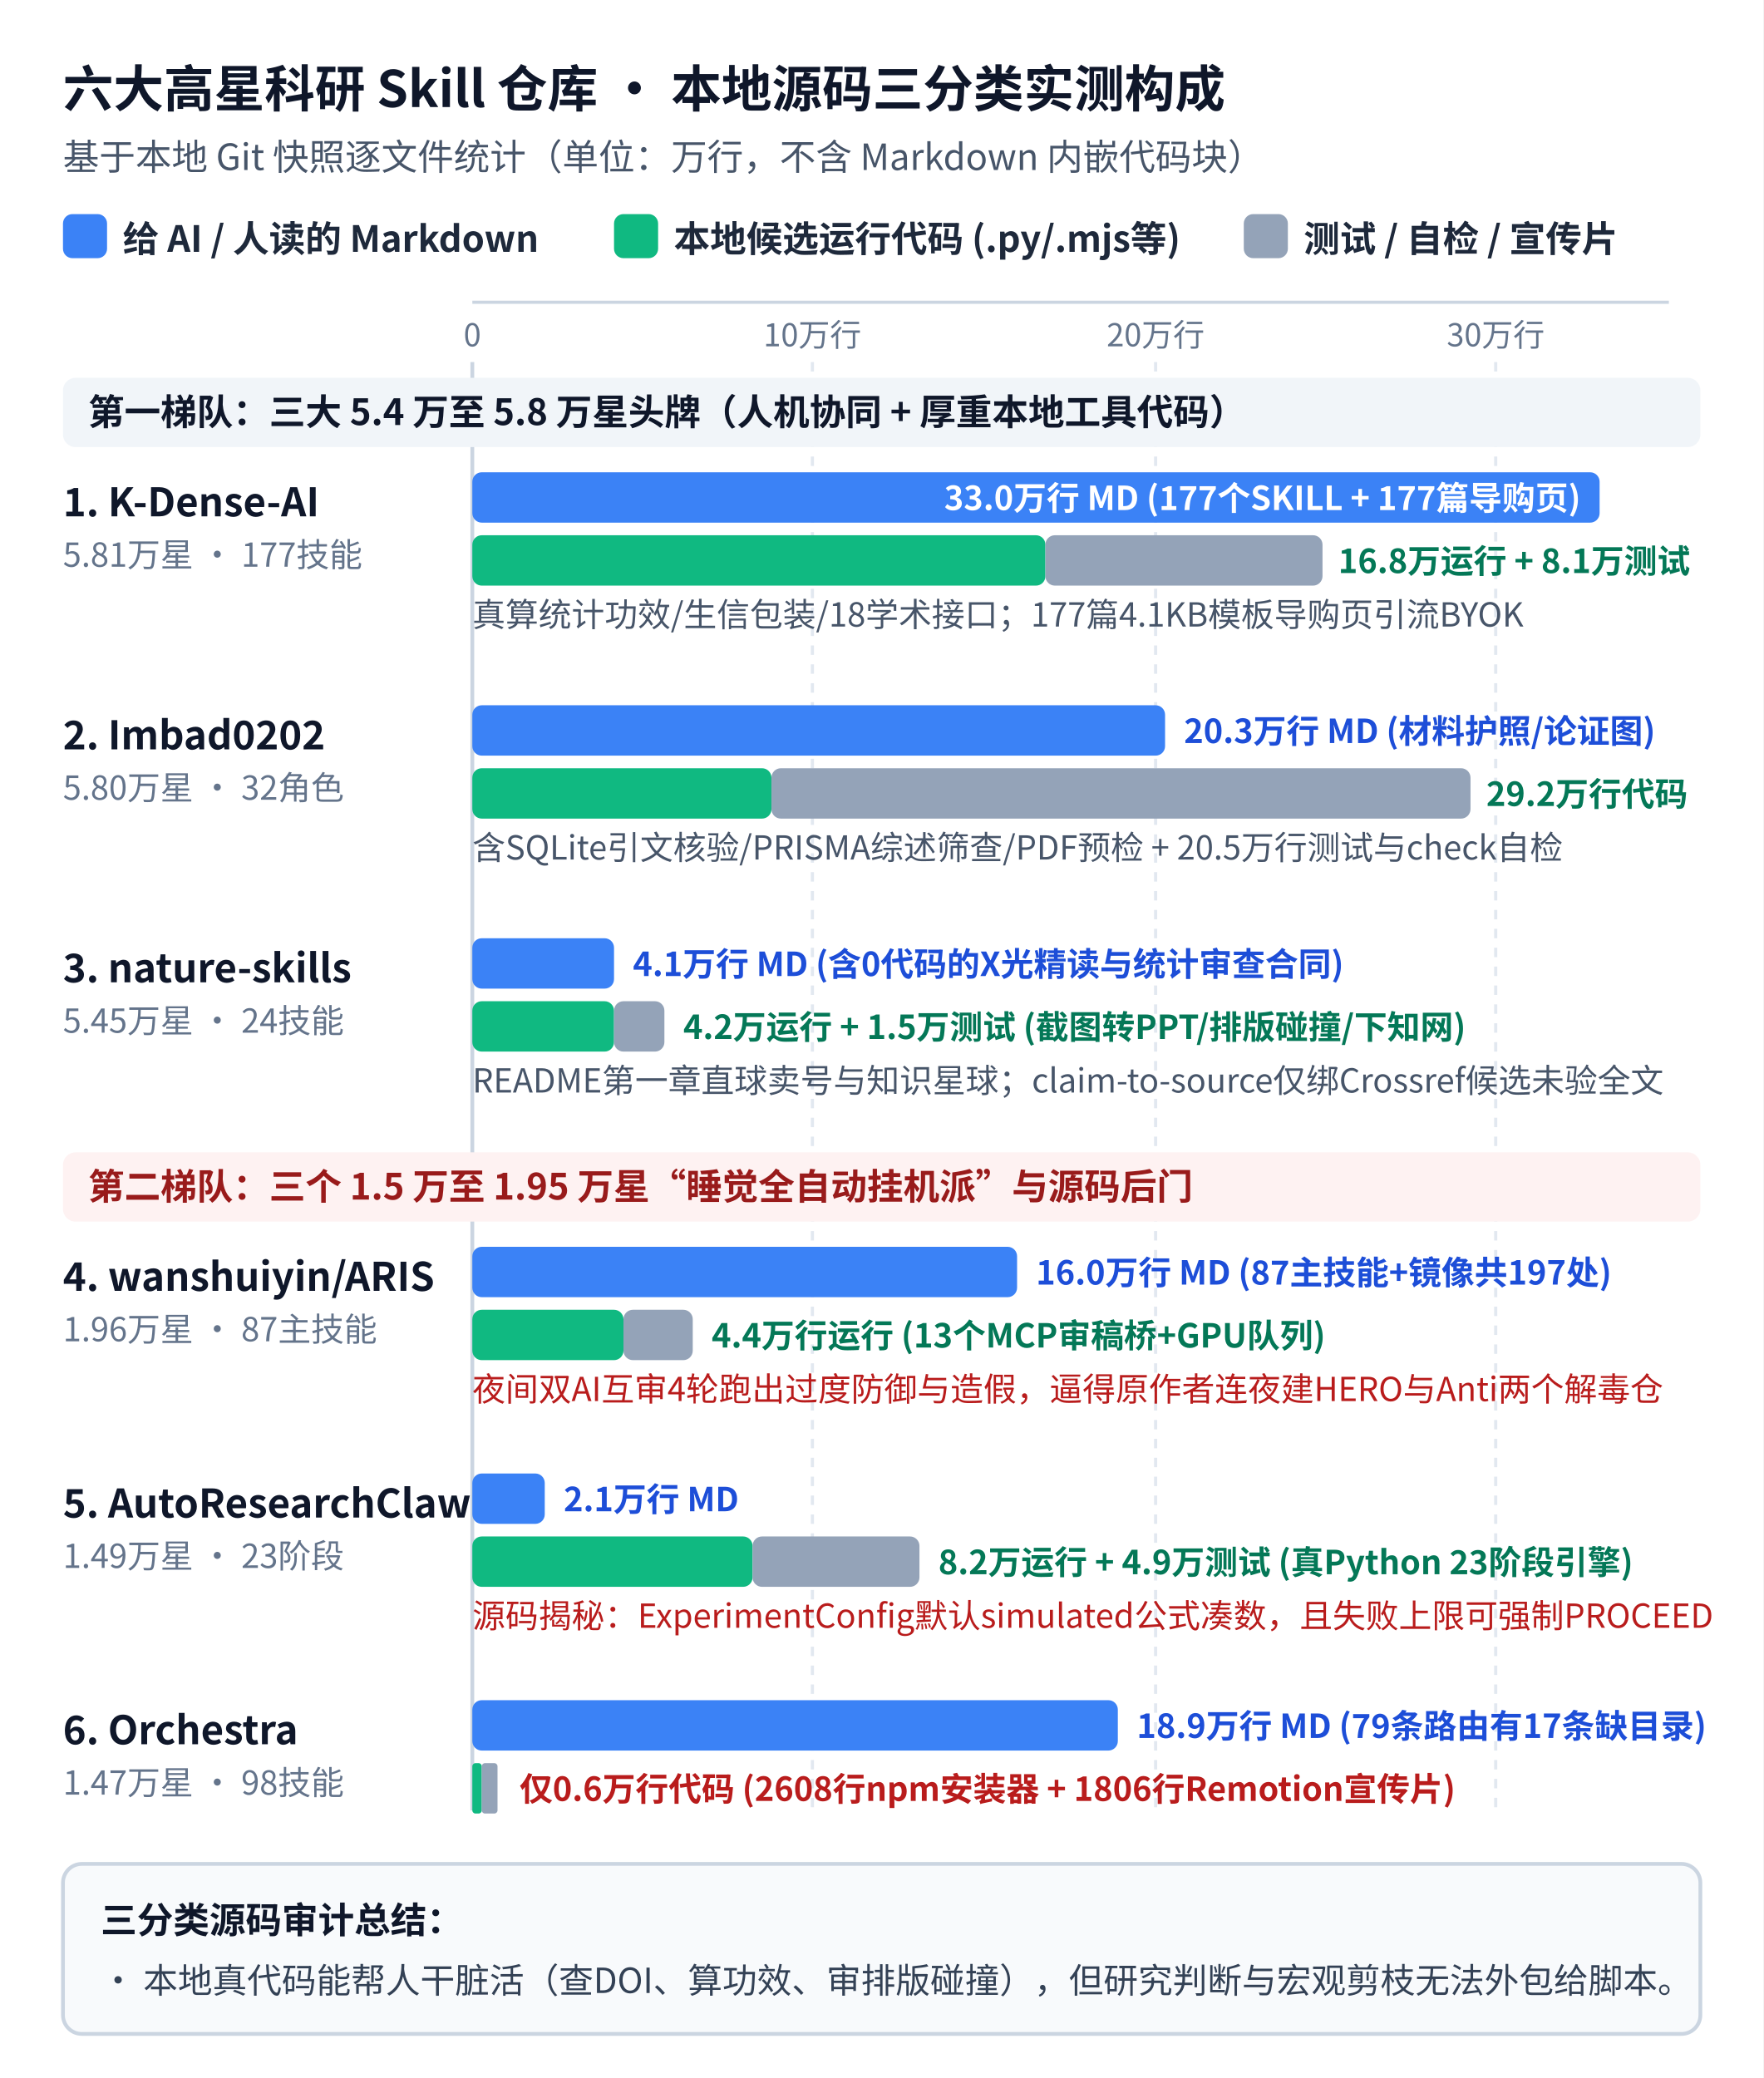
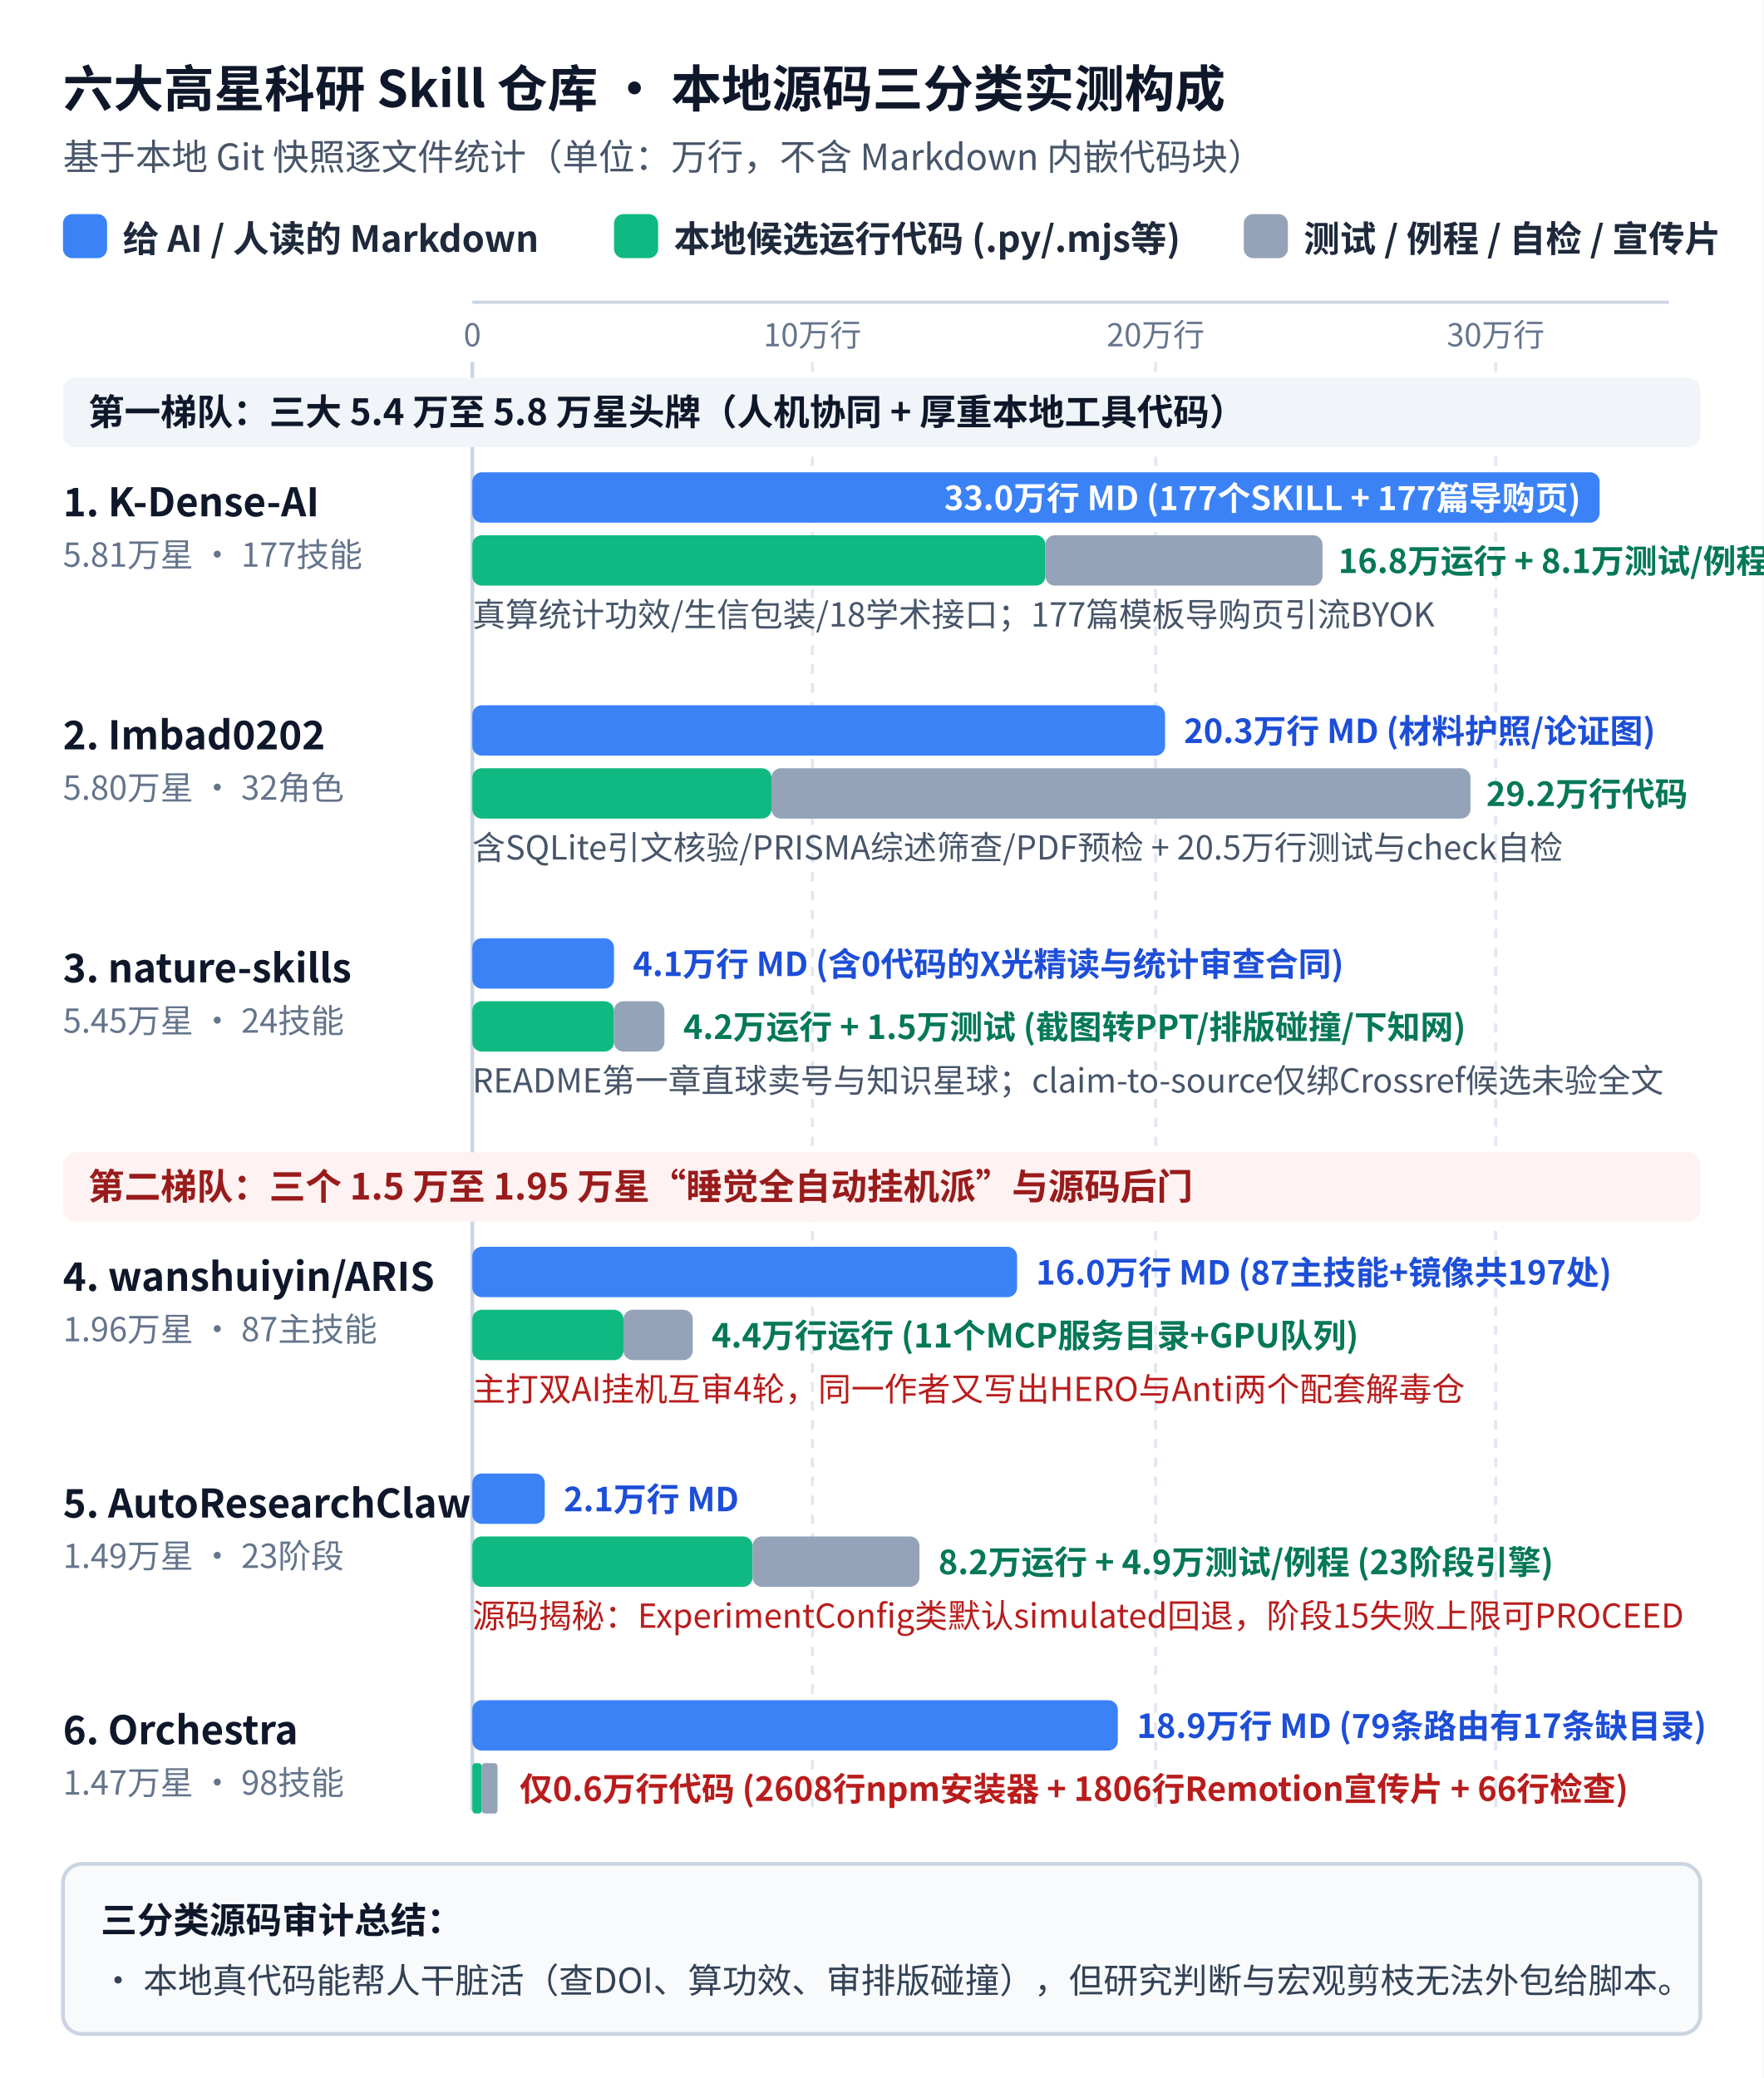
<svg xmlns="http://www.w3.org/2000/svg" viewBox="0 0 560 660" width="560" height="660" font-family="'WenQuanYi Micro Hei', 'Noto Sans CJK SC', 'Microsoft YaHei', sans-serif">
  <rect width="560" height="660" fill="#ffffff" />
  <text x="20" y="34" fill="#0f172a" font-size="16" font-weight="bold">六大高星科研 Skill 仓库 · 本地源码三分类实测构成</text>
  <text x="20" y="54" fill="#475569" font-size="11.5">基于本地 Git 快照逐文件统计（单位：万行，不含 Markdown 内嵌代码块）</text>
  <rect x="20" y="68" width="14" height="14" rx="3" fill="#3b82f6" />
  <text x="39" y="80" fill="#1e293b" font-size="11.5" font-weight="bold">给 AI / 人读的 Markdown</text>
  <rect x="195" y="68" width="14" height="14" rx="3" fill="#10b981" />
  <text x="214" y="80" fill="#1e293b" font-size="11.5" font-weight="bold">本地候选运行代码 (.py/.mjs等)</text>
  <rect x="395" y="68" width="14" height="14" rx="3" fill="#94a3b8" />
-   <text x="414" y="80" fill="#1e293b" font-size="11.5" font-weight="bold">测试 / 自检 / 宣传片</text>
+   <text x="414" y="80" fill="#1e293b" font-size="11.5" font-weight="bold">测试 / 例程 / 自检 / 宣传片</text>
  <line x1="150" y1="96" x2="530" y2="96" stroke="#cbd5e1" stroke-width="1" />
  <text x="150" y="110" text-anchor="middle" fill="#64748b" font-size="10">0</text>
  <text x="258" y="110" text-anchor="middle" fill="#64748b" font-size="10">10万行</text>
  <text x="367" y="110" text-anchor="middle" fill="#64748b" font-size="10">20万行</text>
  <text x="475" y="110" text-anchor="middle" fill="#64748b" font-size="10">30万行</text>
  <line x1="150" y1="115" x2="150" y2="575" stroke="#cbd5e1" stroke-width="1.2" />
  <line x1="258" y1="115" x2="258" y2="575" stroke="#e2e8f0" stroke-width="1" stroke-dasharray="3 3" />
  <line x1="367" y1="115" x2="367" y2="575" stroke="#e2e8f0" stroke-width="1" stroke-dasharray="3 3" />
  <line x1="475" y1="115" x2="475" y2="575" stroke="#e2e8f0" stroke-width="1" stroke-dasharray="3 3" />
  <rect x="20" y="120" width="520" height="22" rx="4" fill="#f1f5f9" />
  <text x="28" y="135" fill="#0f172a" font-size="11.5" font-weight="bold">第一梯队：三大 5.4 万至 5.8 万星头牌（人机协同 + 厚重本地工具代码）</text>
  <text x="20" y="164" fill="#0f172a" font-size="12.5" font-weight="bold">1. K-Dense-AI</text>
  <text x="20" y="180" fill="#64748b" font-size="10.5">5.81万星 · 177技能</text>
  <rect x="150" y="150" width="358" height="16" rx="3" fill="#3b82f6" />
  <text x="502" y="162" text-anchor="end" fill="#ffffff" font-size="10.5" font-weight="bold">33.0万行 MD (177个SKILL + 177篇导购页)</text>
  <rect x="150" y="170" width="182" height="16" rx="3" fill="#10b981" />
  <rect x="332" y="170" width="88" height="16" rx="3" fill="#94a3b8" />
-   <text x="425" y="182" fill="#047857" font-size="10.5" font-weight="bold">16.8万运行 + 8.1万测试</text>
-   <text x="150" y="199" fill="#475569" font-size="10.5">真算统计功效/生信包装/18学术接口；177篇4.1KB模板导购页引流BYOK</text>
+   <text x="425" y="182" fill="#047857" font-size="10.5" font-weight="bold">16.8万运行 + 8.1万测试/例程</text>
+   <text x="150" y="199" fill="#475569" font-size="10.5">真算统计功效/生信包装/18学术接口；177篇模板导购页引流BYOK</text>
  <text x="20" y="238" fill="#0f172a" font-size="12.5" font-weight="bold">2. Imbad0202</text>
  <text x="20" y="254" fill="#64748b" font-size="10.5">5.80万星 · 32角色</text>
  <rect x="150" y="224" width="220" height="16" rx="3" fill="#3b82f6" />
  <text x="376" y="236" fill="#1d4ed8" font-size="10.5" font-weight="bold">20.3万行 MD (材料护照/论证图)</text>
  <rect x="150" y="244" width="95" height="16" rx="3" fill="#10b981" />
  <rect x="245" y="244" width="222" height="16" rx="3" fill="#94a3b8" />
  <text x="472" y="256" fill="#047857" font-size="10.5" font-weight="bold">29.2万行代码</text>
  <text x="150" y="273" fill="#475569" font-size="10.5">含SQLite引文核验/PRISMA综述筛查/PDF预检 + 20.5万行测试与check自检</text>
  <text x="20" y="312" fill="#0f172a" font-size="12.5" font-weight="bold">3. nature-skills</text>
  <text x="20" y="328" fill="#64748b" font-size="10.5">5.45万星 · 24技能</text>
  <rect x="150" y="298" width="45" height="16" rx="3" fill="#3b82f6" />
  <text x="201" y="310" fill="#1d4ed8" font-size="10.5" font-weight="bold">4.1万行 MD (含0代码的X光精读与统计审查合同)</text>
  <rect x="150" y="318" width="45" height="16" rx="3" fill="#10b981" />
  <rect x="195" y="318" width="16" height="16" rx="3" fill="#94a3b8" />
  <text x="217" y="330" fill="#047857" font-size="10.5" font-weight="bold">4.2万运行 + 1.5万测试 (截图转PPT/排版碰撞/下知网)</text>
  <text x="150" y="347" fill="#475569" font-size="10.5">README第一章直球卖号与知识星球；claim-to-source仅绑Crossref候选未验全文</text>
  <rect x="20" y="366" width="520" height="22" rx="4" fill="#fef2f2" />
  <text x="28" y="381" fill="#991b1b" font-size="11.5" font-weight="bold">第二梯队：三个 1.5 万至 1.95 万星“睡觉全自动挂机派”与源码后门</text>
  <text x="20" y="410" fill="#0f172a" font-size="12.5" font-weight="bold">4. wanshuiyin/ARIS</text>
  <text x="20" y="426" fill="#64748b" font-size="10.5">1.96万星 · 87主技能</text>
  <rect x="150" y="396" width="173" height="16" rx="3" fill="#3b82f6" />
  <text x="329" y="408" fill="#1d4ed8" font-size="10.5" font-weight="bold">16.0万行 MD (87主技能+镜像共197处)</text>
  <rect x="150" y="416" width="48" height="16" rx="3" fill="#10b981" />
  <rect x="198" y="416" width="22" height="16" rx="3" fill="#94a3b8" />
-   <text x="226" y="428" fill="#047857" font-size="10.5" font-weight="bold">4.4万行运行 (13个MCP审稿桥+GPU队列)</text>
-   <text x="150" y="445" fill="#b91c1c" font-size="10.5">夜间双AI互审4轮跑出过度防御与造假，逼得原作者连夜建HERO与Anti两个解毒仓</text>
+   <text x="226" y="428" fill="#047857" font-size="10.5" font-weight="bold">4.4万行运行 (11个MCP服务目录+GPU队列)</text>
+   <text x="150" y="445" fill="#b91c1c" font-size="10.5">主打双AI挂机互审4轮，同一作者又写出HERO与Anti两个配套解毒仓</text>
  <text x="20" y="482" fill="#0f172a" font-size="12.5" font-weight="bold">5. AutoResearchClaw</text>
  <text x="20" y="498" fill="#64748b" font-size="10.5">1.49万星 · 23阶段</text>
  <rect x="150" y="468" width="23" height="16" rx="3" fill="#3b82f6" />
  <text x="179" y="480" fill="#1d4ed8" font-size="10.5" font-weight="bold">2.1万行 MD</text>
  <rect x="150" y="488" width="89" height="16" rx="3" fill="#10b981" />
  <rect x="239" y="488" width="53" height="16" rx="3" fill="#94a3b8" />
-   <text x="298" y="500" fill="#047857" font-size="10.5" font-weight="bold">8.2万运行 + 4.9万测试 (真Python 23阶段引擎)</text>
-   <text x="150" y="517" fill="#b91c1c" font-size="10.5">源码揭秘：ExperimentConfig默认simulated公式凑数，且失败上限可强制PROCEED</text>
+   <text x="298" y="500" fill="#047857" font-size="10.5" font-weight="bold">8.2万运行 + 4.9万测试/例程 (23阶段引擎)</text>
+   <text x="150" y="517" fill="#b91c1c" font-size="10.5">源码揭秘：ExperimentConfig类默认simulated回退，阶段15失败上限可PROCEED</text>
  <text x="20" y="554" fill="#0f172a" font-size="12.5" font-weight="bold">6. Orchestra</text>
  <text x="20" y="570" fill="#64748b" font-size="10.5">1.47万星 · 98技能</text>
  <rect x="150" y="540" width="205" height="16" rx="3" fill="#3b82f6" />
  <text x="361" y="552" fill="#1d4ed8" font-size="10.5" font-weight="bold">18.9万行 MD (79条路由有17条缺目录)</text>
  <rect x="150" y="560" width="3" height="16" rx="1" fill="#10b981" />
  <rect x="153" y="560" width="5" height="16" rx="1" fill="#94a3b8" />
-   <text x="165" y="572" fill="#b91c1c" font-size="10.5" font-weight="bold">仅0.6万行代码 (2608行npm安装器 + 1806行Remotion宣传片)</text>
+   <text x="165" y="572" fill="#b91c1c" font-size="10.5" font-weight="bold">仅0.6万行代码 (2608行npm安装器 + 1806行Remotion宣传片 + 66行检查)</text>
  <rect x="20" y="592" width="520" height="54" rx="6" fill="#f8fafc" stroke="#cbd5e1" stroke-width="1.2" />
  <text x="32" y="614" fill="#0f172a" font-size="11.5" font-weight="bold">三分类源码审计总结：</text>
  <text x="32" y="633" fill="#334155" font-size="11">• 本地真代码能帮人干脏活（查DOI、算功效、审排版碰撞），但研究判断与宏观剪枝无法外包给脚本。</text>
</svg>
